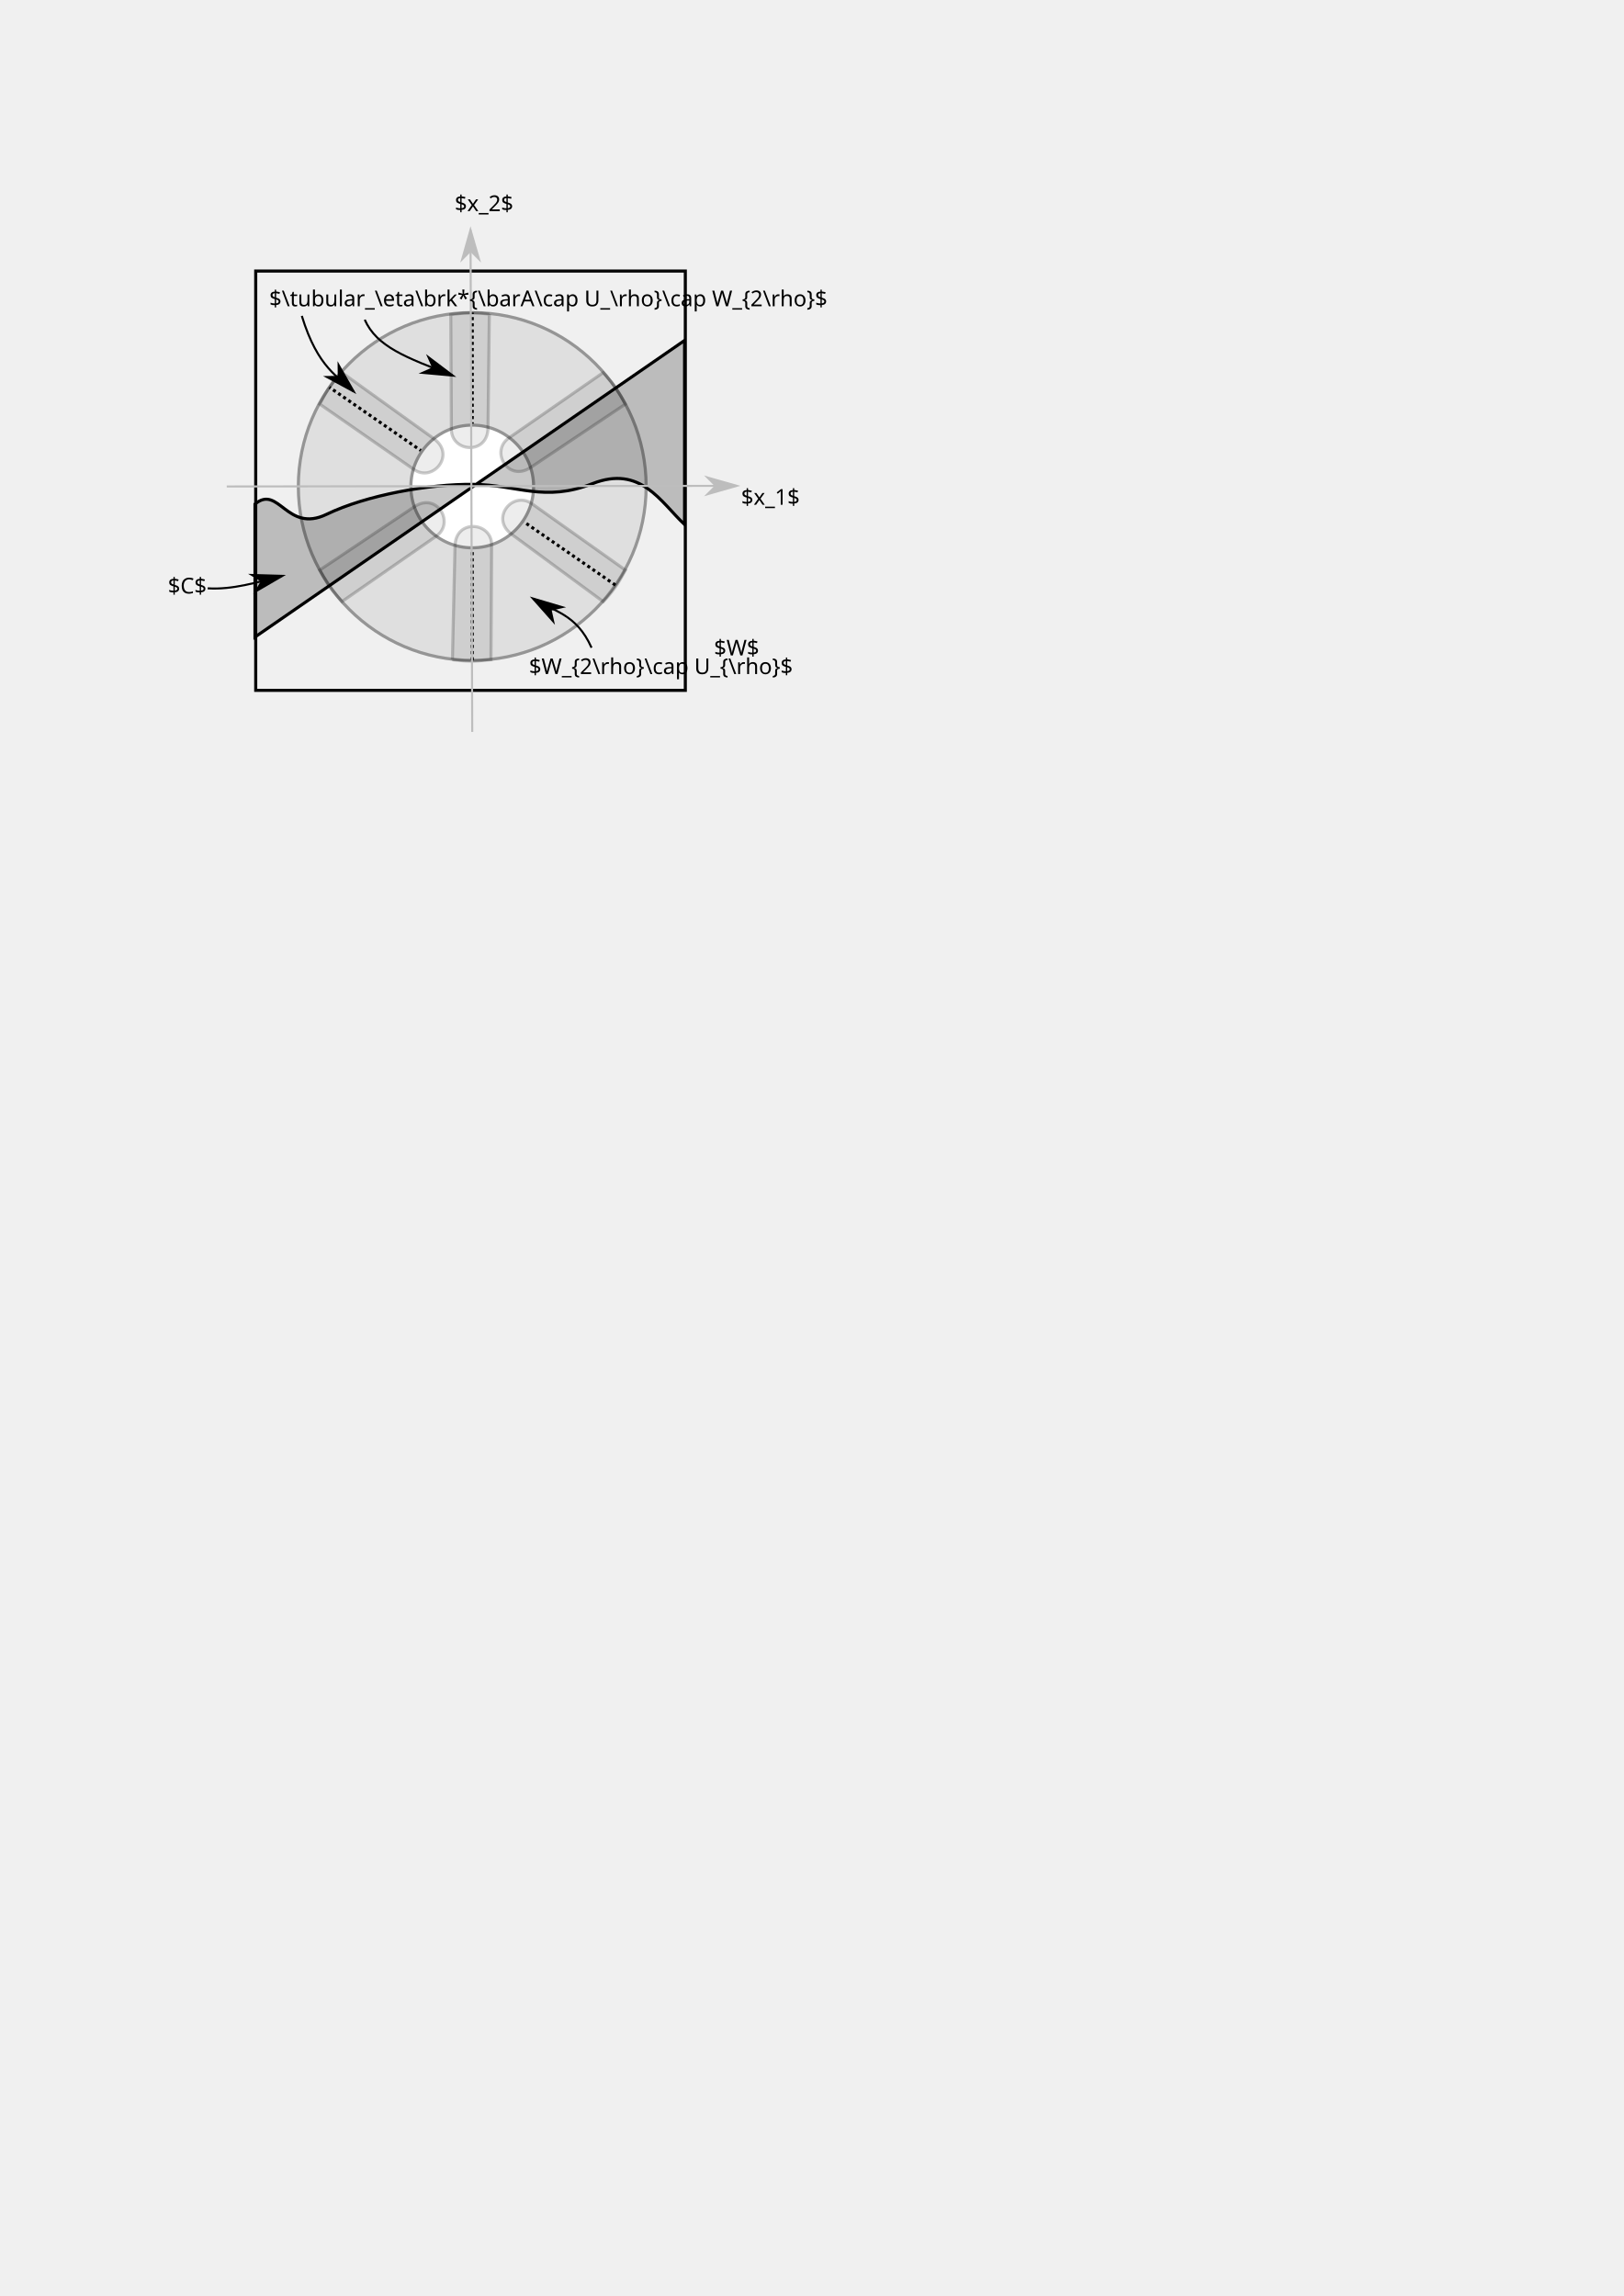
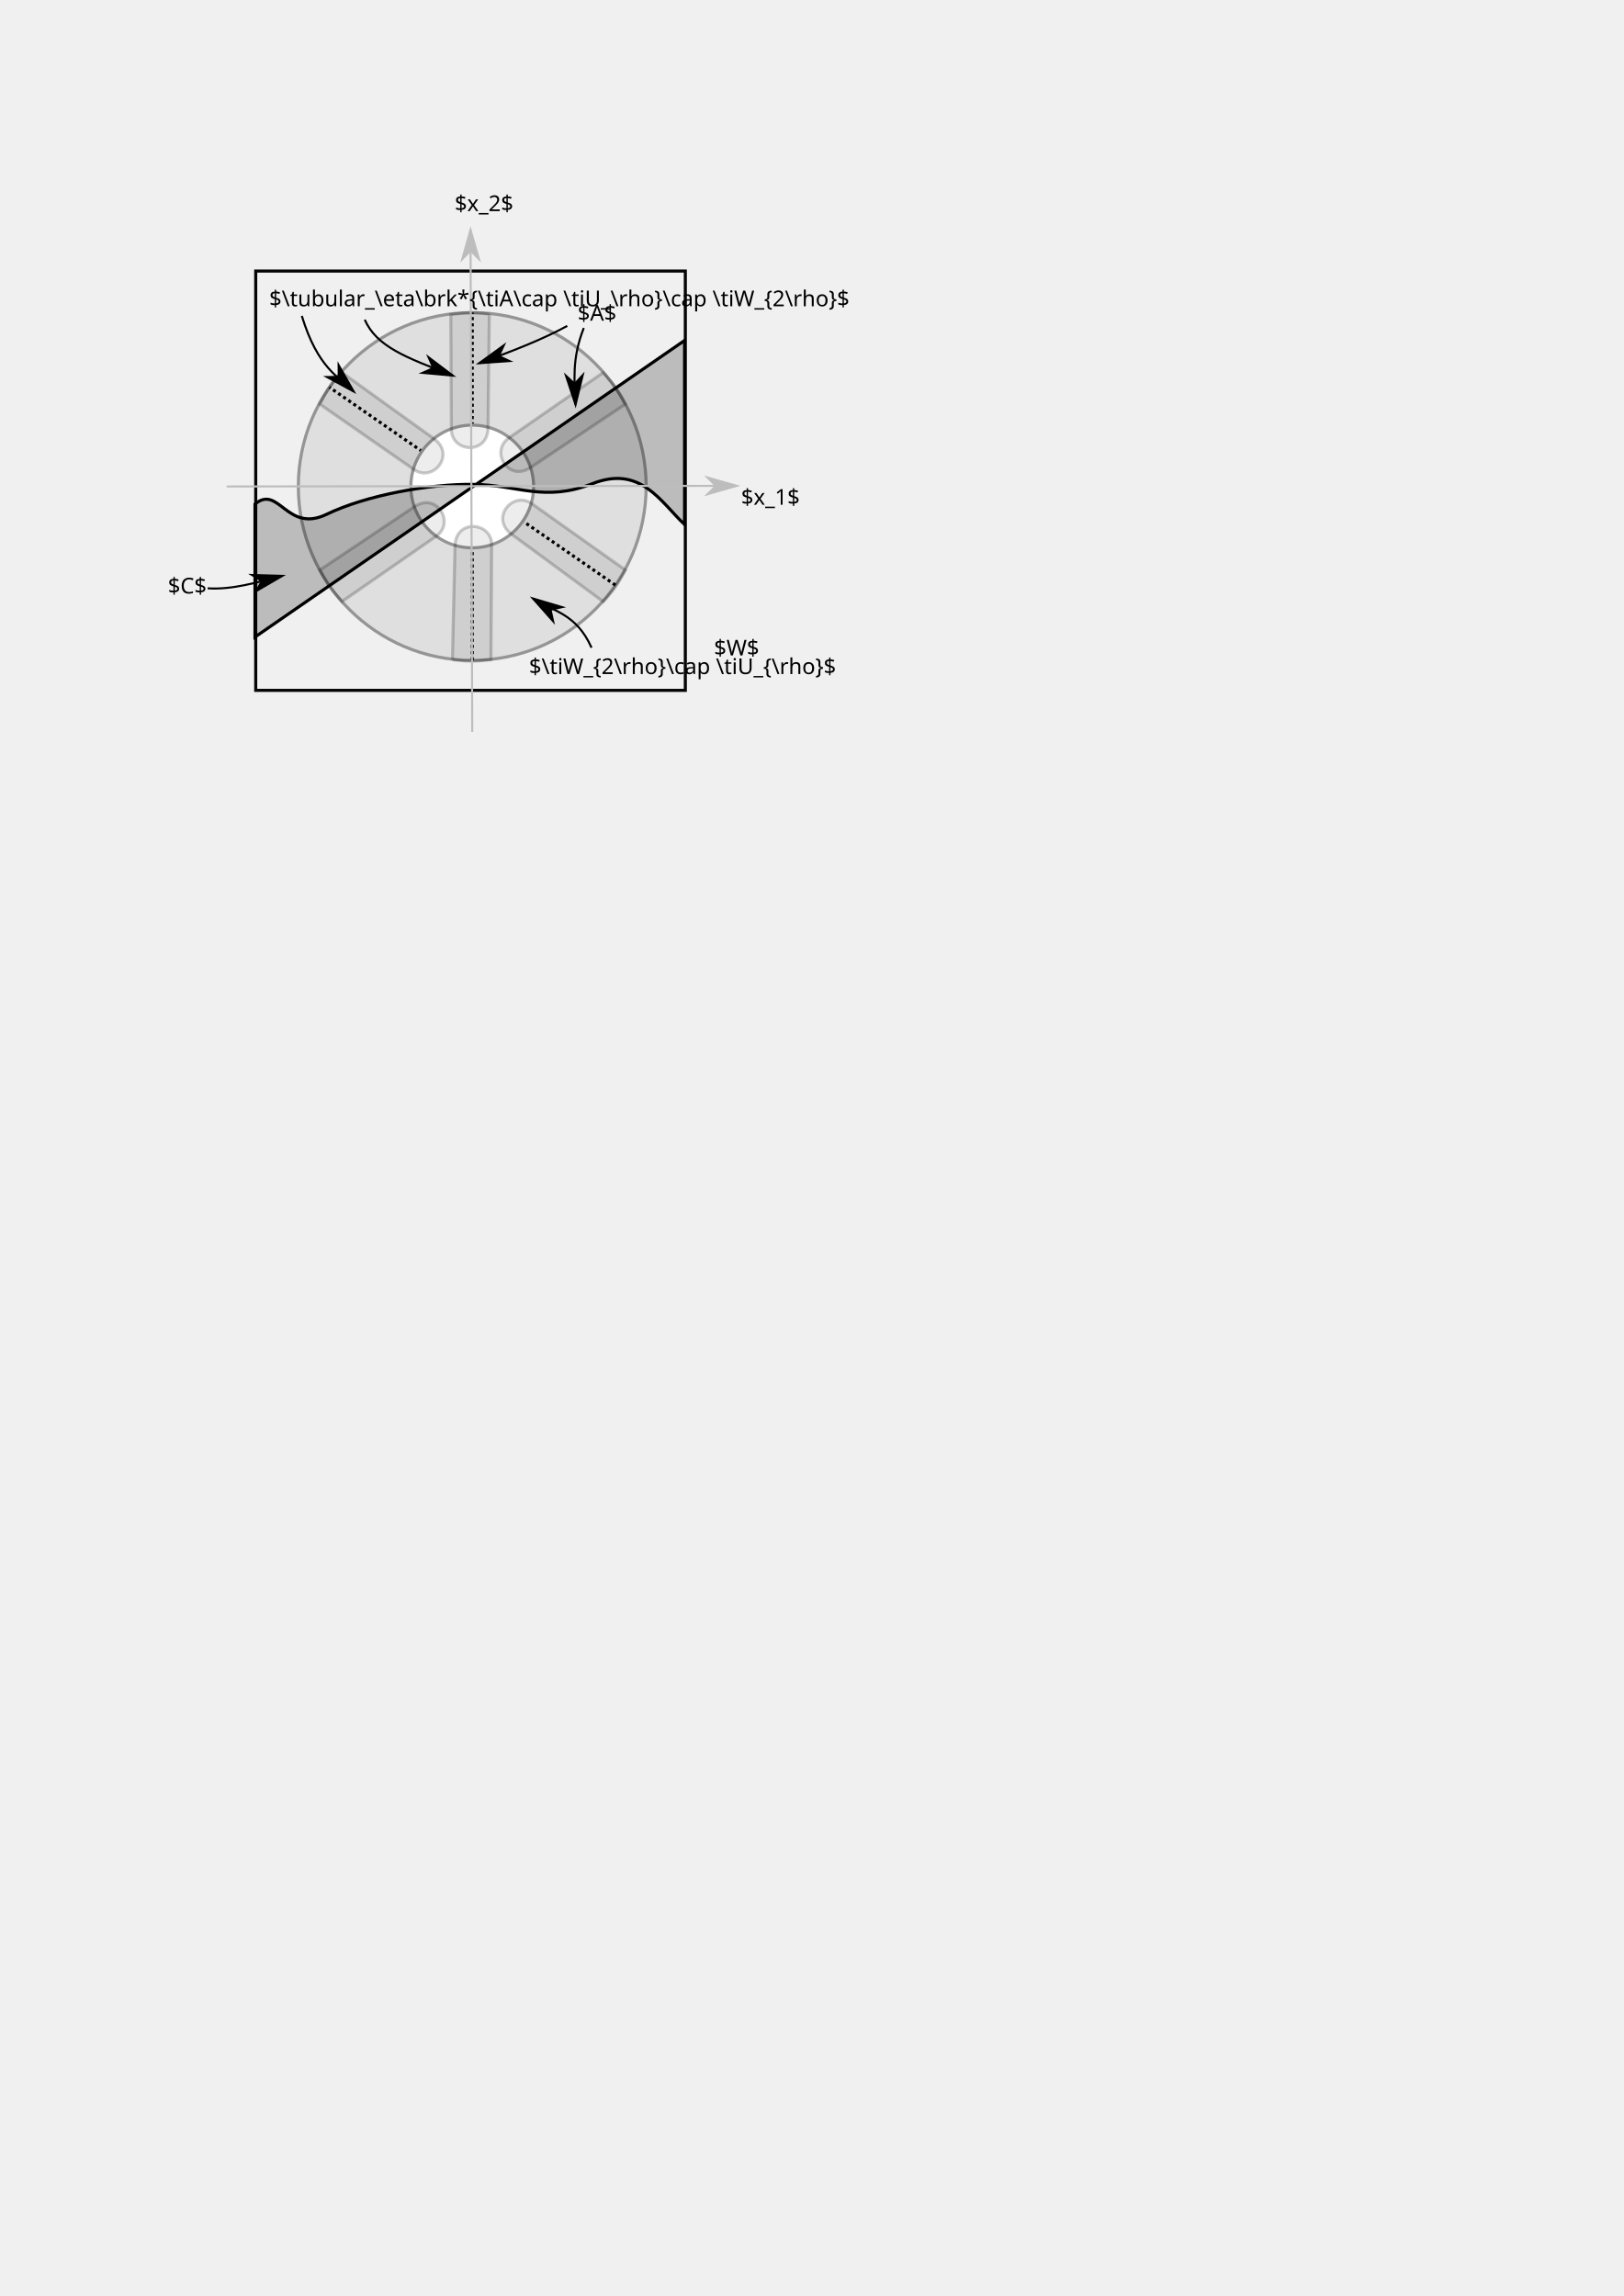
<svg xmlns="http://www.w3.org/2000/svg" width="210mm" height="297mm" viewBox="0 0 210 297" version="1.1" id="svg3117">
  <defs id="defs3111">
+     <marker style="overflow:visible;" id="marker1030" refX="0.0" refY="0.0" orient="auto">
+       <path transform="scale(0.8) rotate(180) translate(12.5,0)" style="fill-rule:evenodd;stroke:#000000;stroke-width:1pt;stroke-opacity:1;fill:#000000;fill-opacity:1" d="M 0.0,0.0 L 5.0,-5.0 L -12.5,0.0 L 5.0,5.0 L 0.0,0.0 z " id="path1028" />
+     </marker>
+     <marker orient="auto" refY="0.0" refX="0.0" id="marker960" style="overflow:visible;">
+       <path id="path958" d="M 0.0,0.0 L 5.0,-5.0 L -12.5,0.0 L 5.0,5.0 L 0.0,0.0 z " style="fill-rule:evenodd;stroke:#000000;stroke-width:1pt;stroke-opacity:1;fill:#000000;fill-opacity:1" transform="scale(0.8) rotate(180) translate(12.5,0)" />
+     </marker>
    <marker style="overflow:visible;" id="marker6027" refX="0.0" refY="0.0" orient="auto">
      <path transform="scale(0.8) rotate(180) translate(12.5,0)" style="fill-rule:evenodd;stroke:#000000;stroke-width:1pt;stroke-opacity:1;fill:#000000;fill-opacity:1" d="M 0.0,0.0 L 5.0,-5.0 L -12.5,0.0 L 5.0,5.0 L 0.0,0.0 z " id="path6025" />
    </marker>
    <marker orient="auto" refY="0.0" refX="0.0" id="marker5028" style="overflow:visible;">
      <path id="path5026" d="M 0.0,0.0 L 5.0,-5.0 L -12.5,0.0 L 5.0,5.0 L 0.0,0.0 z " style="fill-rule:evenodd;stroke:#000000;stroke-width:1pt;stroke-opacity:1;fill:#000000;fill-opacity:1" transform="scale(0.8) rotate(180) translate(12.5,0)" />
    </marker>
    <marker orient="auto" refY="0.0" refX="0.0" id="marker4067" style="overflow:visible;">
      <path id="path2470" d="M 0.0,0.0 L 5.0,-5.0 L -12.5,0.0 L 5.0,5.0 L 0.0,0.0 z " style="fill-rule:evenodd;stroke:#000000;stroke-width:1pt;stroke-opacity:1;fill:#000000;fill-opacity:1" transform="scale(0.8) rotate(180) translate(12.5,0)" />
    </marker>
    <marker orient="auto" refY="0" refX="0" id="Arrow1Lend" style="overflow:visible">
      <path id="path46806" d="M 0,0 5,-5 -12.5,0 5,5 Z" style="fill:#bdbdbd;fill-opacity:1;fill-rule:evenodd;stroke:#bdbdbd;stroke-width:1pt;stroke-opacity:1" transform="matrix(-0.8,0,0,-0.8,-10,0)" />
    </marker>
    <marker style="overflow:visible" id="marker1036" refX="0" refY="0" orient="auto">
      <path transform="matrix(-0.8,0,0,-0.8,-10,0)" style="fill:#bdbdbd;fill-opacity:1;fill-rule:evenodd;stroke:#bdbdbd;stroke-width:1pt;stroke-opacity:1" d="M 0,0 5,-5 -12.5,0 5,5 Z" id="path1034" />
    </marker>
    <marker orient="auto" refY="0" refX="0" id="Arrow2Lend" style="overflow:visible">
      <path id="path2488" style="fill:#000000;fill-opacity:1;fill-rule:evenodd;stroke:#000000;stroke-width:0.625;stroke-linejoin:round;stroke-opacity:1" d="M 8.719,4.034 -2.207,0.016 8.719,-4.002 c -1.745,2.372 -1.735,5.617 -6e-7,8.035 z" transform="matrix(-1.1,0,0,-1.1,-1.1,0)" />
    </marker>
    <marker orient="auto" refY="0" refX="0" id="marker5028-2" style="overflow:visible">
      <path id="path5026-9" d="M 0,0 5,-5 -12.5,0 5,5 Z" style="fill:#000000;fill-opacity:1;fill-rule:evenodd;stroke:#000000;stroke-width:1pt;stroke-opacity:1" transform="matrix(-0.8,0,0,-0.8,-10,0)" />
    </marker>
  </defs>
  <g id="layer1">
    <circle style="opacity:1;fill:#000000;fill-opacity:0.074;stroke:#959595;stroke-width:0.4;stroke-miterlimit:4;stroke-dasharray:none;stroke-opacity:1" id="path1705" cx="61.076" cy="62.928" r="22.49" />
    <path style="fill:none;stroke:#000000;stroke-width:0.4;stroke-linecap:butt;stroke-linejoin:miter;stroke-miterlimit:4;stroke-dasharray:0.4, 0.4;stroke-dashoffset:0;stroke-opacity:1" d="M 79.596,75.688 42.605,50.098" id="path2352" />
    <path style="fill:none;stroke:#000000;stroke-width:0.4;stroke-linecap:butt;stroke-linejoin:miter;stroke-miterlimit:4;stroke-dasharray:0.4, 0.4;stroke-dashoffset:0;stroke-opacity:1" d="M 61.076,85.418 V 40.439" id="path2348" />
    <circle style="opacity:1;fill:#ffffff;fill-opacity:1;stroke:#959595;stroke-width:0.4;stroke-miterlimit:4;stroke-dasharray:none;stroke-opacity:1" id="path1707" cx="61.076" cy="62.928" r="7.937" />
    <path style="fill:#000000;fill-opacity:0.074;stroke:#000000;stroke-width:0.4;stroke-linecap:butt;stroke-linejoin:miter;stroke-miterlimit:4;stroke-dasharray:none;stroke-opacity:0.207" d="m 41.355,73.739 12.23,-8.186 c 2.945,-1.971 5.291,2.101 2.836,3.805 l -12.198,8.462 c -1.055,-1.236 -1.661,-1.773 -2.868,-4.081 z" id="path2356" />
    <path style="fill:#000000;fill-opacity:0.074;stroke:#000000;stroke-width:0.4;stroke-linecap:butt;stroke-linejoin:miter;stroke-miterlimit:4;stroke-dasharray:none;stroke-opacity:0.207" d="m 58.512,85.333 0.335,-14.713 c 0.081,-3.542 4.761,-3.121 4.743,-0.132 L 63.5,85.333 c -1.618,0.152 -2.406,0.34 -4.988,-5.3e-4 z" id="path2356-6" />
    <path style="fill:#000000;fill-opacity:0.074;stroke:#000000;stroke-width:0.4;stroke-linecap:butt;stroke-linejoin:miter;stroke-miterlimit:4;stroke-dasharray:none;stroke-opacity:0.207" d="m 78.029,77.834 -11.855,-8.72 c -2.854,-2.1 0.178,-5.69 2.615,-3.96 l 12.104,8.596 c -0.804,1.412 -1.103,2.165 -2.864,4.084 z" id="path2356-6-7" />
    <path style="fill:#000000;fill-opacity:0.074;stroke:#000000;stroke-width:0.4;stroke-linecap:butt;stroke-linejoin:miter;stroke-miterlimit:4;stroke-dasharray:none;stroke-opacity:0.207" d="m 80.877,52.283 -12.234,8.18 c -2.946,1.97 -5.29,-2.103 -2.834,-3.806 l 12.202,-8.457 c 1.054,1.236 1.661,1.774 2.866,4.082 z" id="path2356-6-7-5" />
    <path style="fill:#000000;fill-opacity:0.074;stroke:#000000;stroke-width:0.4;stroke-linecap:butt;stroke-linejoin:miter;stroke-miterlimit:4;stroke-dasharray:none;stroke-opacity:0.207" d="m 63.288,40.636 -0.169,14.716 c -0.041,3.543 -4.726,3.174 -4.741,0.186 l -0.077,-14.846 c 1.616,-0.171 2.402,-0.367 4.988,-0.056 z" id="path2356-6-7-5-3" />
    <path style="fill:#000000;fill-opacity:0.074;stroke:#000000;stroke-width:0.4;stroke-linecap:butt;stroke-linejoin:miter;stroke-miterlimit:4;stroke-dasharray:none;stroke-opacity:0.207" d="m 44.171,48.159 11.948,8.593 c 2.877,2.069 -0.117,5.692 -2.572,3.988 l -12.195,-8.466 c 0.789,-1.421 1.08,-2.177 2.82,-4.114 z" id="path2356-6-7-5-3-5" />
    <text xml:space="preserve" style="font-style:normal;font-weight:normal;font-size:2.822px;line-height:1.25;font-family:sans-serif;letter-spacing:0px;word-spacing:0px;fill:#000000;fill-opacity:1;stroke:none;stroke-width:0.265" x="95.85" y="65.291" id="text3105">
      <tspan id="tspan3103" x="95.85" y="65.291" style="stroke-width:0.265">$x_1$</tspan>
    </text>
    <text xml:space="preserve" style="font-style:normal;font-weight:normal;font-size:2.822px;line-height:1.25;font-family:sans-serif;letter-spacing:0px;word-spacing:0px;fill:#000000;fill-opacity:1;stroke:none;stroke-width:0.265" x="58.808" y="27.304" id="text3109">
      <tspan id="tspan3107" x="58.808" y="27.304" style="stroke-width:0.265">$x_2$</tspan>
    </text>
    <rect style="opacity:1;fill:none;fill-opacity:0.074;stroke:#000000;stroke-width:0.4;stroke-miterlimit:4;stroke-dasharray:none;stroke-dashoffset:0;stroke-opacity:0.979" id="rect3882" width="55.562" height="54.24" x="33.073" y="35.062" />
    <path style="fill:#000000;fill-opacity:0.218;stroke:#000000;stroke-width:0.4;stroke-linecap:butt;stroke-linejoin:miter;stroke-miterlimit:4;stroke-dasharray:none;stroke-opacity:1" d="m 32.978,82.404 55.562,-38.365 v 23.812 c -3.111,-2.924 -5.68,-7.734 -11.906,-5.292 -6.226,2.442 -9.705,0.162 -15.403,0.094 C 55.535,62.587 47.405,64.035 42.239,66.529 37.073,69.023 36.065,62.616 32.978,65.206 Z" id="path4060" />
    <path style="fill:none;stroke:#000000;stroke-width:0.265;stroke-linecap:butt;stroke-linejoin:miter;stroke-miterlimit:4;stroke-dasharray:none;stroke-opacity:1;marker-end:url(#marker4067)" d="m 26.861,76.102 c 3.207,0.207 6.414,-0.788 9.622,-1.604" id="path4064" />
    <text xml:space="preserve" style="font-style:normal;font-weight:normal;font-size:2.822px;line-height:1.25;font-family:sans-serif;letter-spacing:0px;word-spacing:0px;fill:#000000;fill-opacity:1;stroke:none;stroke-width:0.265" x="21.716" y="76.77" id="text4125">
      <tspan id="tspan4123" x="21.716" y="76.77" style="stroke-width:0.265">$C$</tspan>
    </text>
    <text xml:space="preserve" style="font-style:normal;font-weight:normal;font-size:2.822px;line-height:1.25;font-family:sans-serif;letter-spacing:0px;word-spacing:0px;fill:#000000;fill-opacity:1;stroke:none;stroke-width:0.265" x="92.342" y="84.788" id="text4129">
      <tspan id="tspan4127" x="92.342" y="84.788" style="stroke-width:0.265">$W$</tspan>
    </text>
    <text xml:space="preserve" style="font-style:normal;font-weight:normal;font-size:2.822px;line-height:1.25;font-family:sans-serif;letter-spacing:0px;word-spacing:0px;fill:#000000;fill-opacity:1;stroke:none;stroke-width:0.265" x="68.421" y="87.193" id="text4133">
-       <tspan id="tspan4131" x="68.421" y="87.193" style="stroke-width:0.265">$W_{2\rho}\cap U_{\rho}$</tspan>
+       <tspan id="tspan4131" x="68.421" y="87.193" style="stroke-width:0.265">$\tiW_{2\rho}\cap \tiU_{\rho}$</tspan>
    </text>
    <path style="fill:none;stroke:#bdbdbd;stroke-width:0.265px;stroke-linecap:butt;stroke-linejoin:miter;stroke-opacity:1;marker-end:url(#Arrow1Lend)" d="M 61.076,94.678 60.854,29.771" id="path988" />
    <path style="fill:none;stroke:#bdbdbd;stroke-width:0.265px;stroke-linecap:butt;stroke-linejoin:miter;stroke-opacity:1;marker-end:url(#marker1036)" d="M 29.326,62.928 95.25,62.844" id="path988-3" />
    <text xml:space="preserve" style="font-style:normal;font-weight:normal;font-size:2.822px;line-height:1.25;font-family:sans-serif;letter-spacing:0px;word-spacing:0px;fill:#000000;fill-opacity:1;stroke:none;stroke-width:0.265" x="34.821" y="39.614" id="text3667">
-       <tspan id="tspan3665" x="34.821" y="39.614" style="stroke-width:0.265">$\tubular_\eta\brk*{\barA\cap U_\rho}\cap W_{2\rho}$</tspan>
+       <tspan id="tspan3665" x="34.821" y="39.614" style="stroke-width:0.265">$\tubular_\eta\brk*{\tiA\cap \tiU_\rho}\cap \tiW_{2\rho}$</tspan>
    </text>
    <path style="fill:none;stroke:#000000;stroke-width:0.265px;stroke-linecap:butt;stroke-linejoin:miter;stroke-opacity:1;marker-end:url(#marker5028)" d="m 47.173,41.357 c 1.556,3.494 5.307,4.879 11.359,7.216" id="path5024" />
    <path style="fill:none;stroke:#000000;stroke-width:0.265px;stroke-linecap:butt;stroke-linejoin:miter;stroke-opacity:1;marker-end:url(#marker5028-2)" d="m 39.035,40.862 c 2.064,6.769 4.8,7.913 6.682,9.755" id="path5024-1" />
    <path style="fill:none;stroke:#000000;stroke-width:0.265px;stroke-linecap:butt;stroke-linejoin:miter;stroke-opacity:1;marker-end:url(#marker6027)" d="M 76.506,83.786 C 74.534,79.355 71.578,79.105 68.956,77.438" id="path6017" />
+     <text xml:space="preserve" style="font-style:normal;font-weight:normal;font-size:2.822px;line-height:1.25;font-family:sans-serif;letter-spacing:0px;word-spacing:0px;fill:#000000;fill-opacity:1;stroke:none;stroke-width:0.265" x="74.702" y="41.49" id="text946">
+       <tspan id="tspan944" x="74.702" y="41.49" style="stroke-width:0.265">$A$</tspan>
+     </text>
+     <path style="fill:none;stroke:#000000;stroke-width:0.265px;stroke-linecap:butt;stroke-linejoin:miter;stroke-opacity:1;marker-end:url(#marker1030)" d="m 73.365,42.159 c -3.345,1.824 -7.311,3.338 -11.359,4.811" id="path948" />
+     <path style="fill:none;stroke:#000000;stroke-width:0.265;stroke-linecap:butt;stroke-linejoin:miter;stroke-miterlimit:4;stroke-dasharray:none;stroke-opacity:1;marker-end:url(#marker960)" d="m 75.504,42.426 c -1.587,4.035 -1.19,6.879 -1.069,9.889" id="path950" />
  </g>
</svg>
